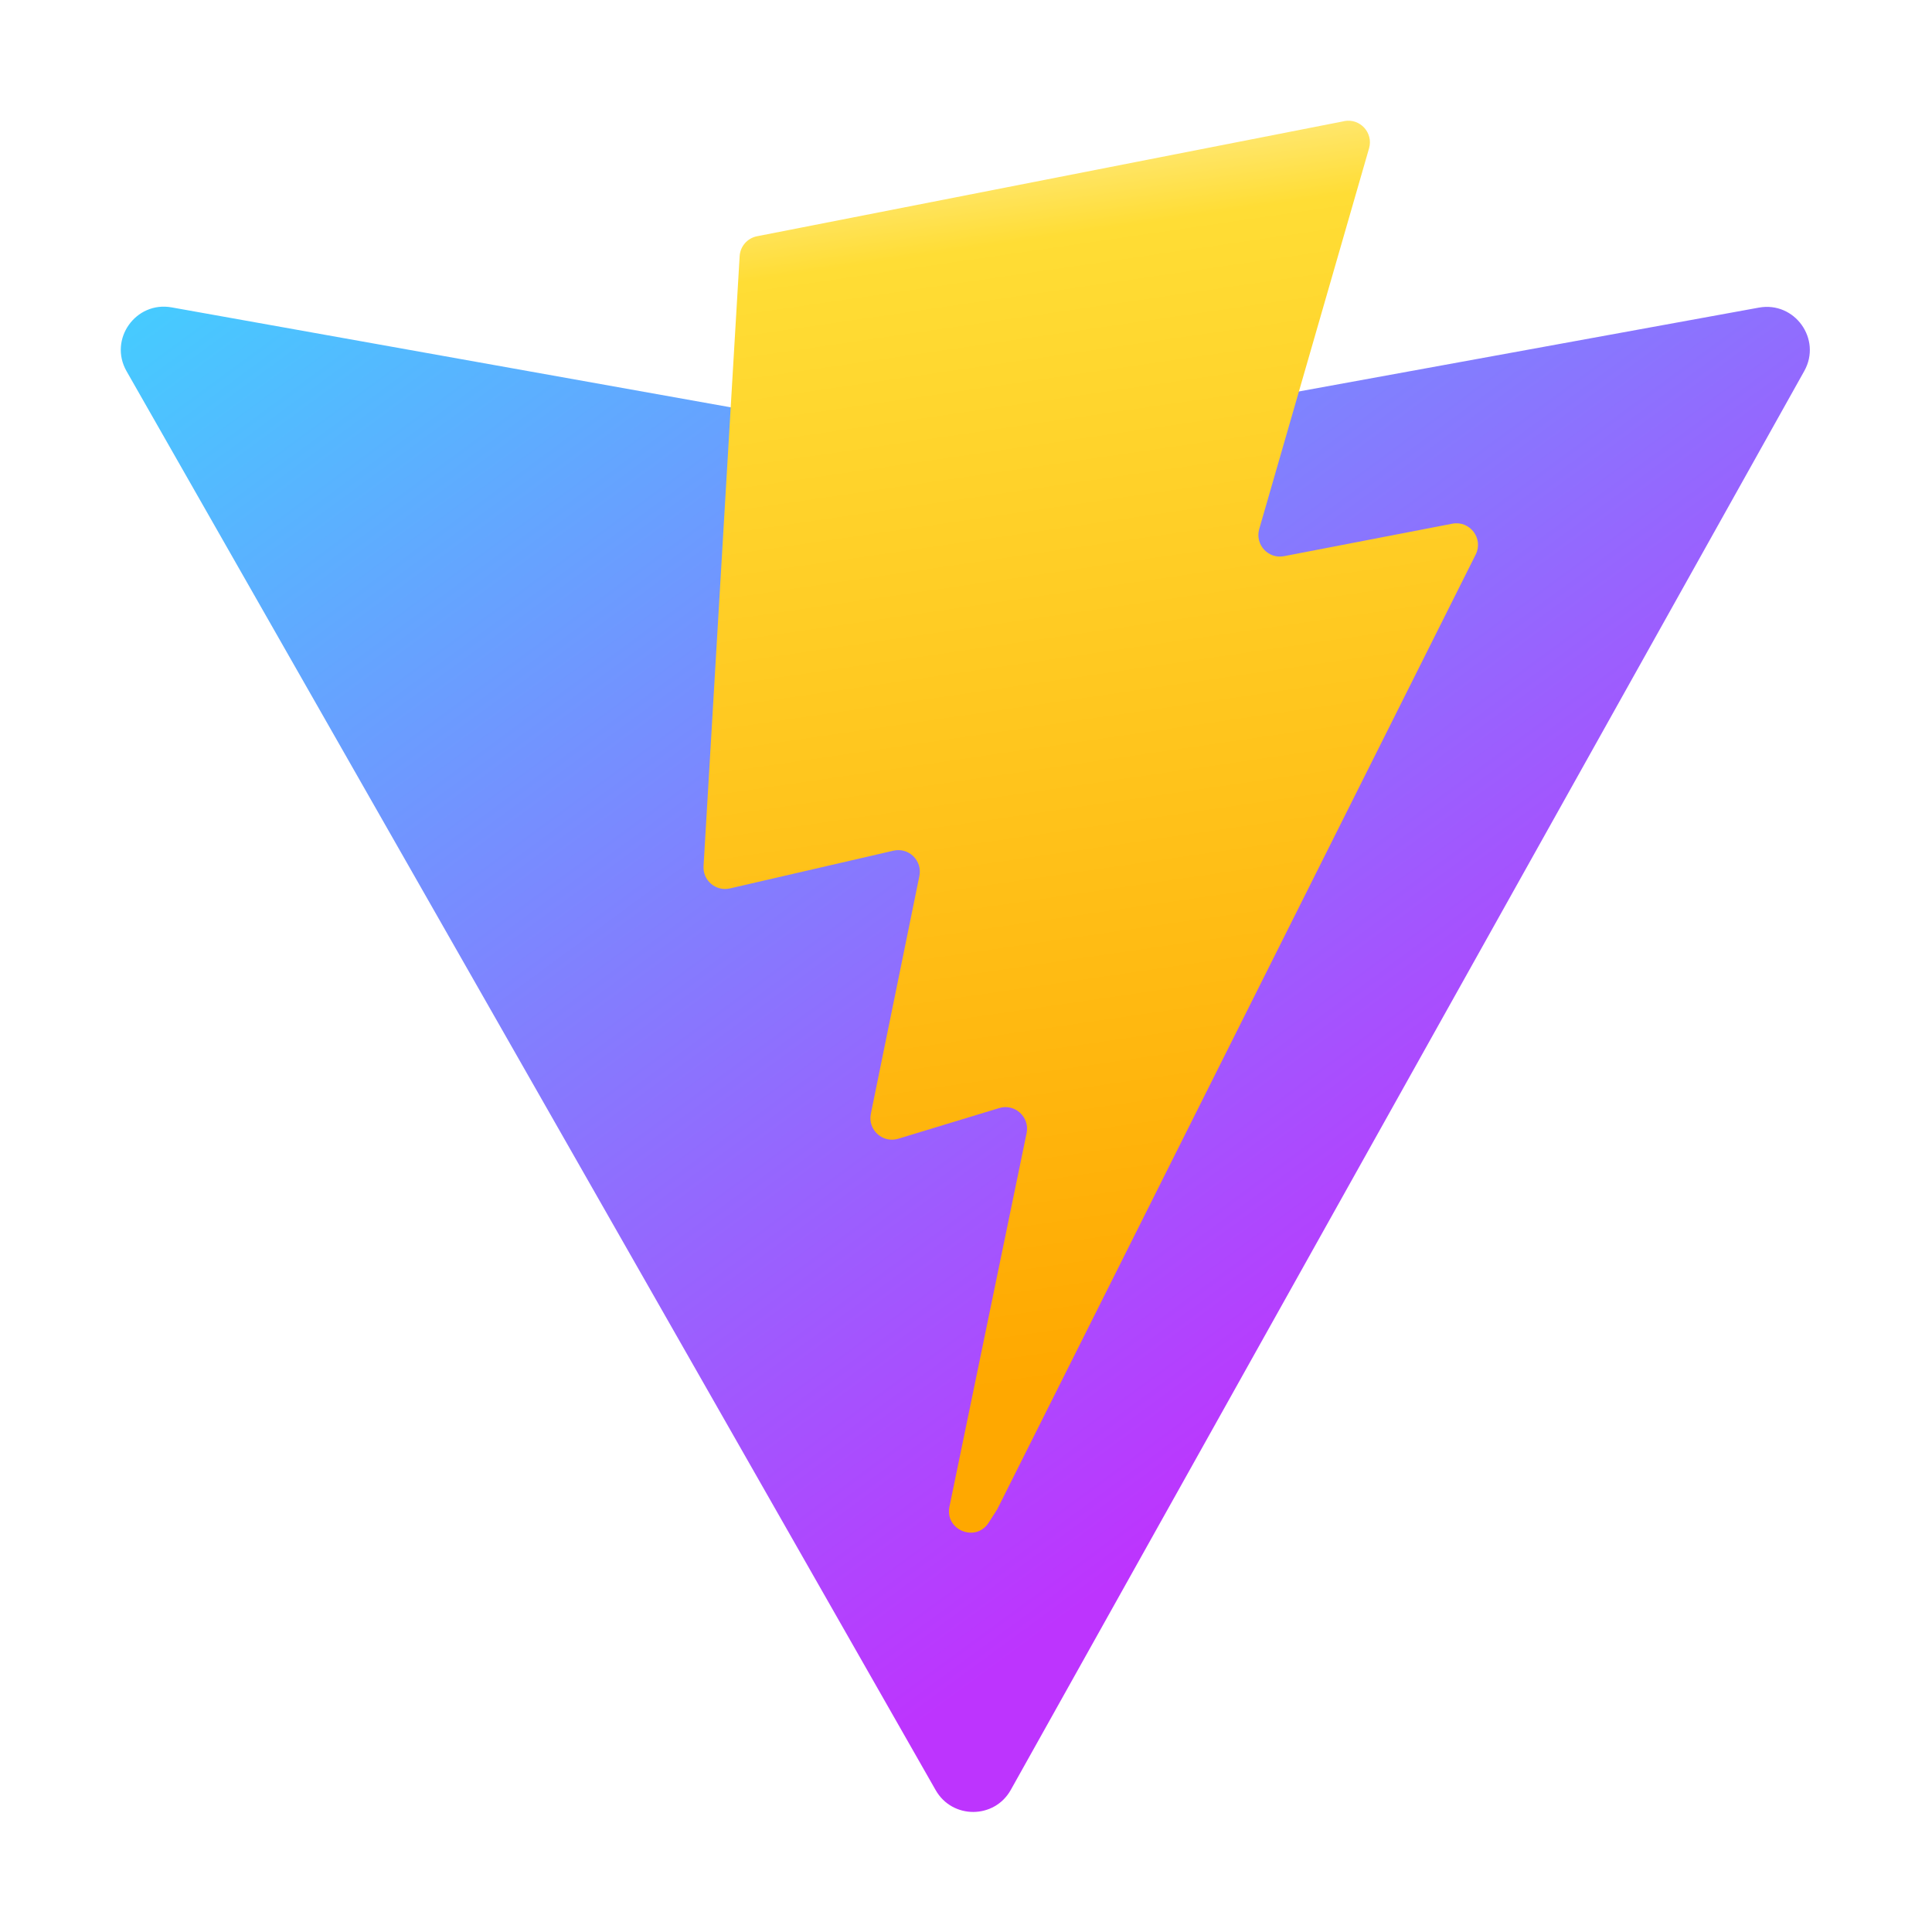
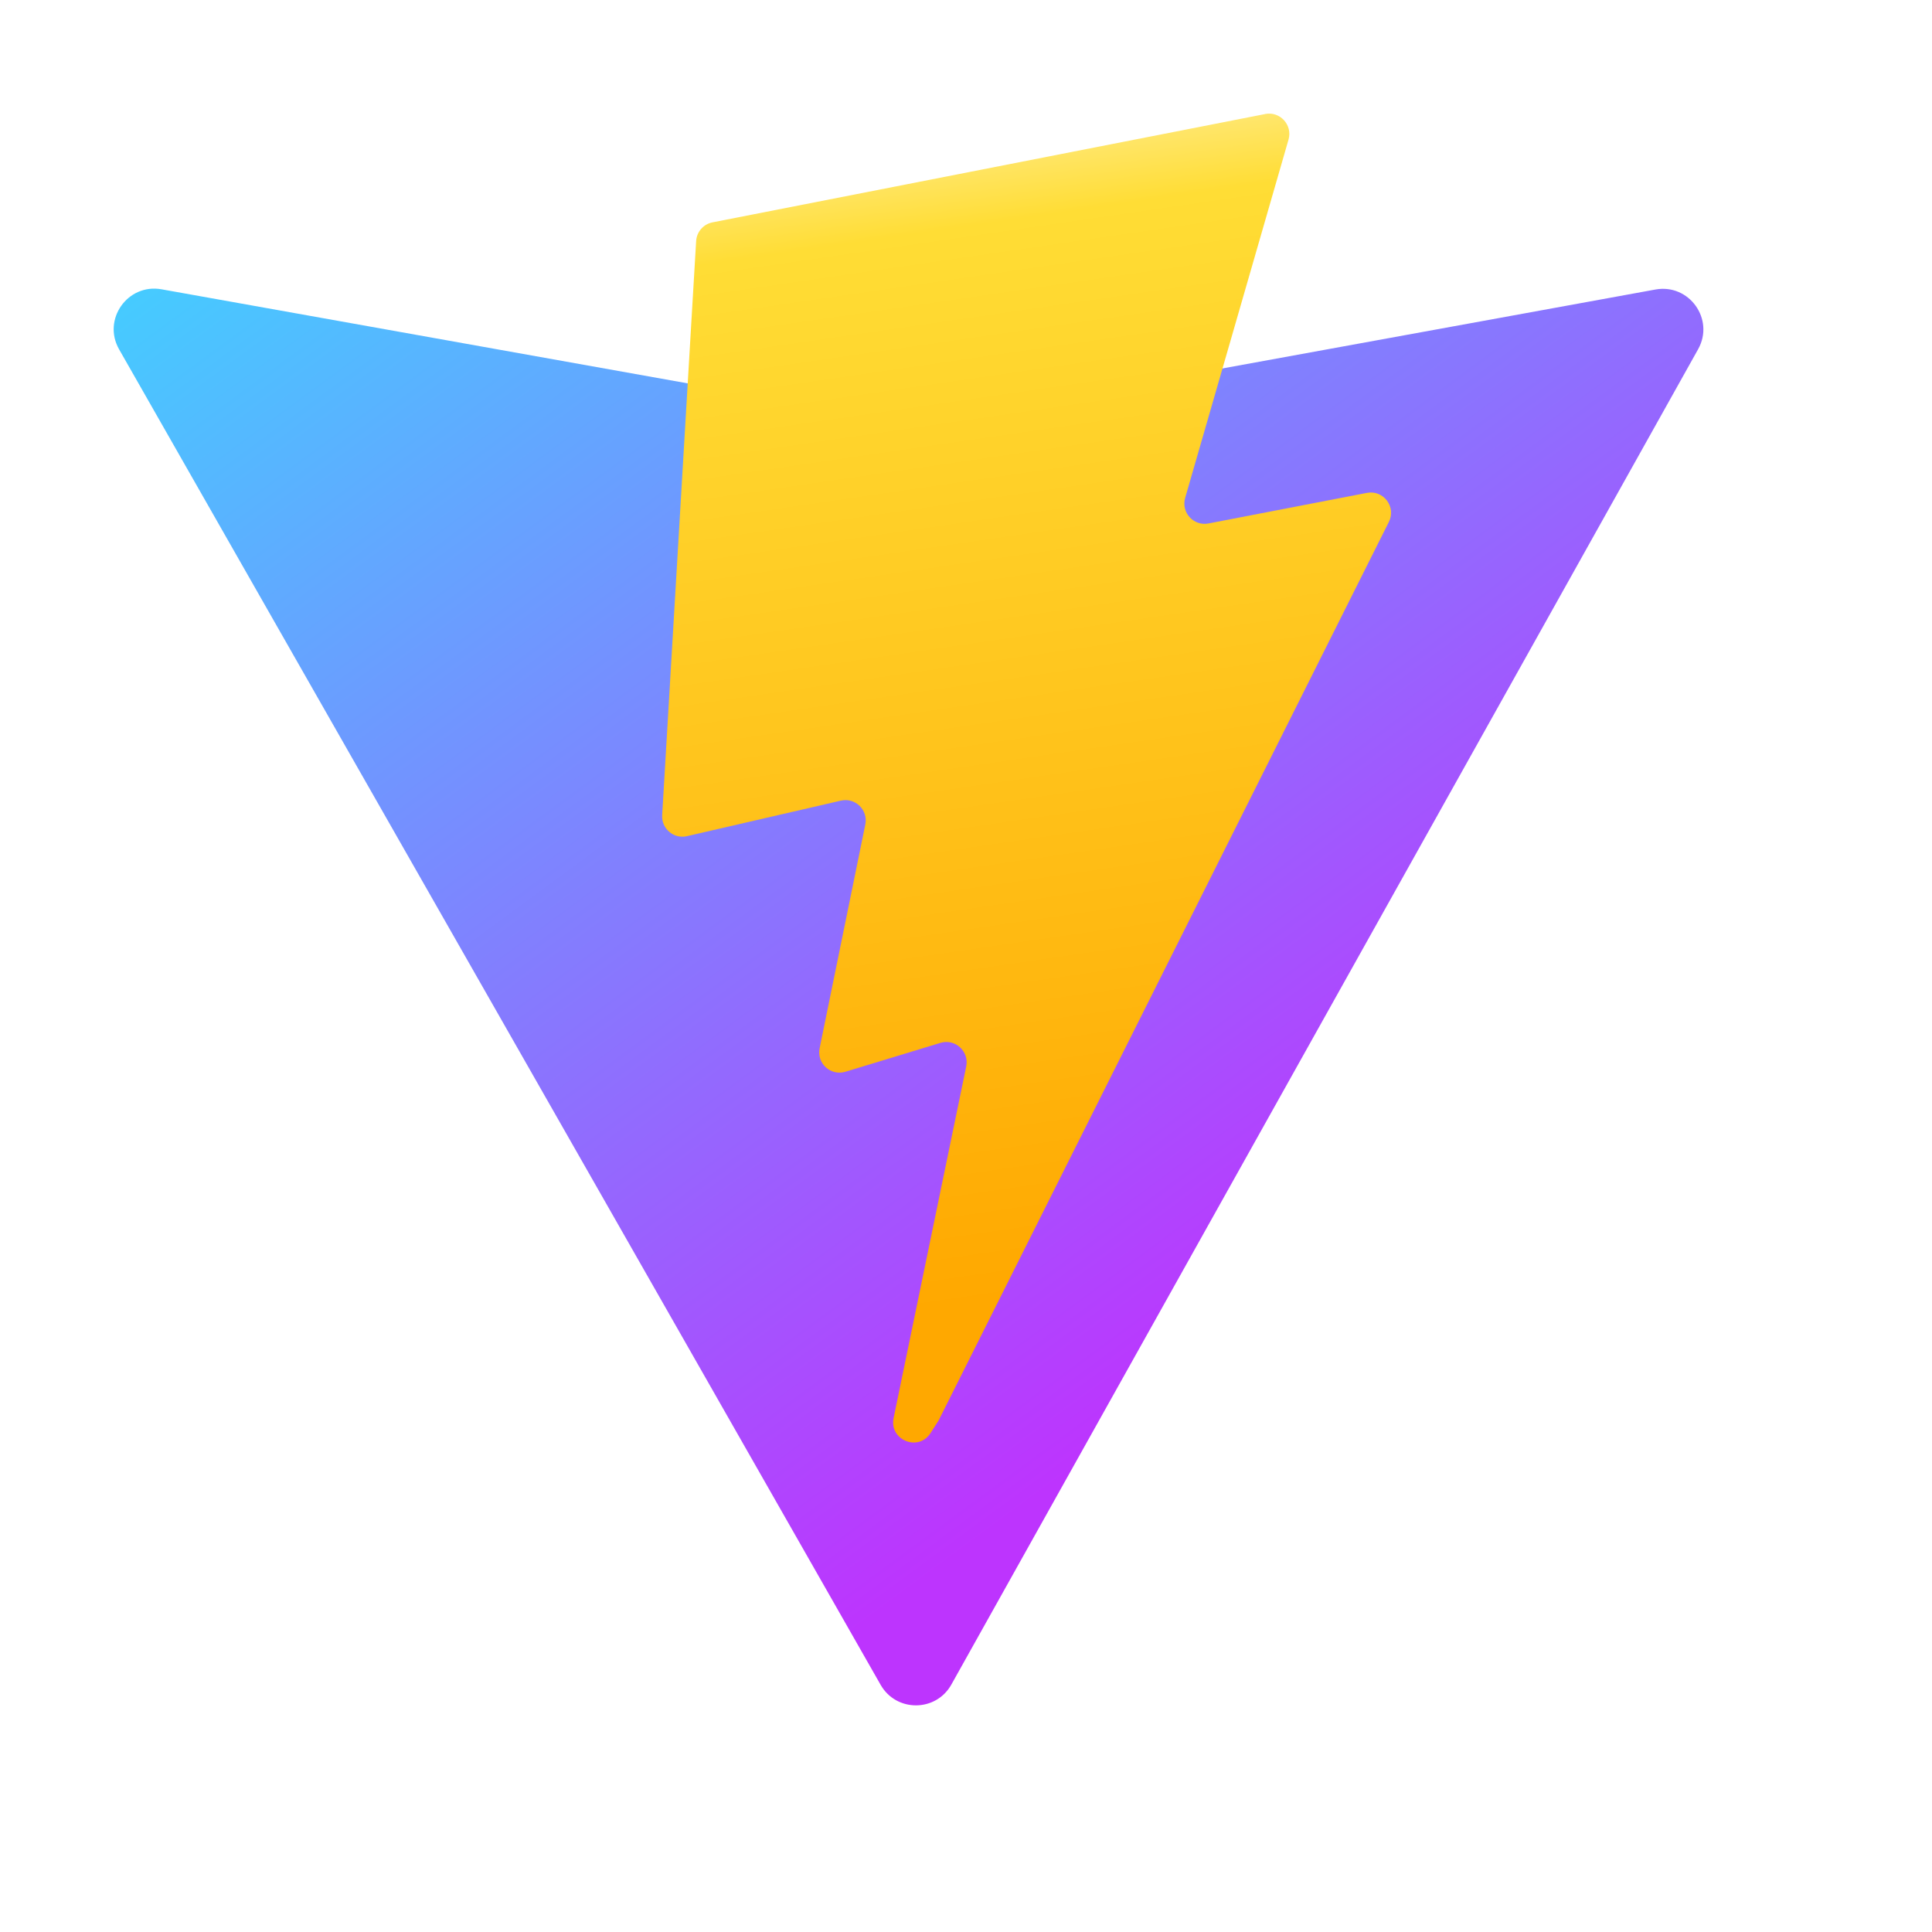
- <svg xmlns="http://www.w3.org/2000/svg" width="800px" height="800px" viewBox="0 0 32 32" fill="none">
+ <svg xmlns="http://www.w3.org/2000/svg" width="44px" height="44px" viewBox="0 0 34 34" fill="none">
  <path d="M29.884 6.146L16.742 29.646c-.271.485-.968.488-1.244.005L2.096 6.148c-.3-.526.15-1.163.746-1.057l13.156 2.352a.714.714 0 00.254-0l12.881-2.348c.594-.108 1.046.524.751 1.051z" fill="url(#paint0_linear)" />
  <path d="M22.264 2.007l-9.725 1.906a.357.357 0 00-.288.329l-.598 10.104c-.014.238.204.423.437.369l2.708-.625c.253-.059.482.165.43.419l-.804 3.939c-.054.265.195.492.454.413l1.672-.508c.259-.079.508.149.454.414l-1.278 6.188c-.08.387.435.598.649.266L16.517 25 24.442 9.185c.133-.265-.096-.567-.387-.511l-2.787.538c-.262.051-.485-.193-.411-.45l1.819-6.306c.074-.257-.15-.501-.412-.45z" fill="url(#paint1_linear)" />
  <defs id="defs50">
    <linearGradient id="paint0_linear" x1="6" y1="33" x2="235" y2="344" gradientUnits="userSpaceOnUse" gradientTransform="matrix(.07142 0 0 .07142 1.3398 1.8944)">
      <stop stop-color="#41D1FF" id="stop38" />
      <stop offset="1" stop-color="#BD34FE" id="stop40" />
    </linearGradient>
    <linearGradient id="paint1_linear" x1="194.651" y1="8.818" x2="236.076" y2="292.989" gradientUnits="userSpaceOnUse" gradientTransform="matrix(.07142 0 0 .07142 1.3398 1.8944)">
      <stop stop-color="#FFEA83" id="stop43" />
      <stop offset=".083" stop-color="#FFDD35" id="stop45" />
      <stop offset="1" stop-color="#FFA800" id="stop47" />
    </linearGradient>
  </defs>
</svg>
